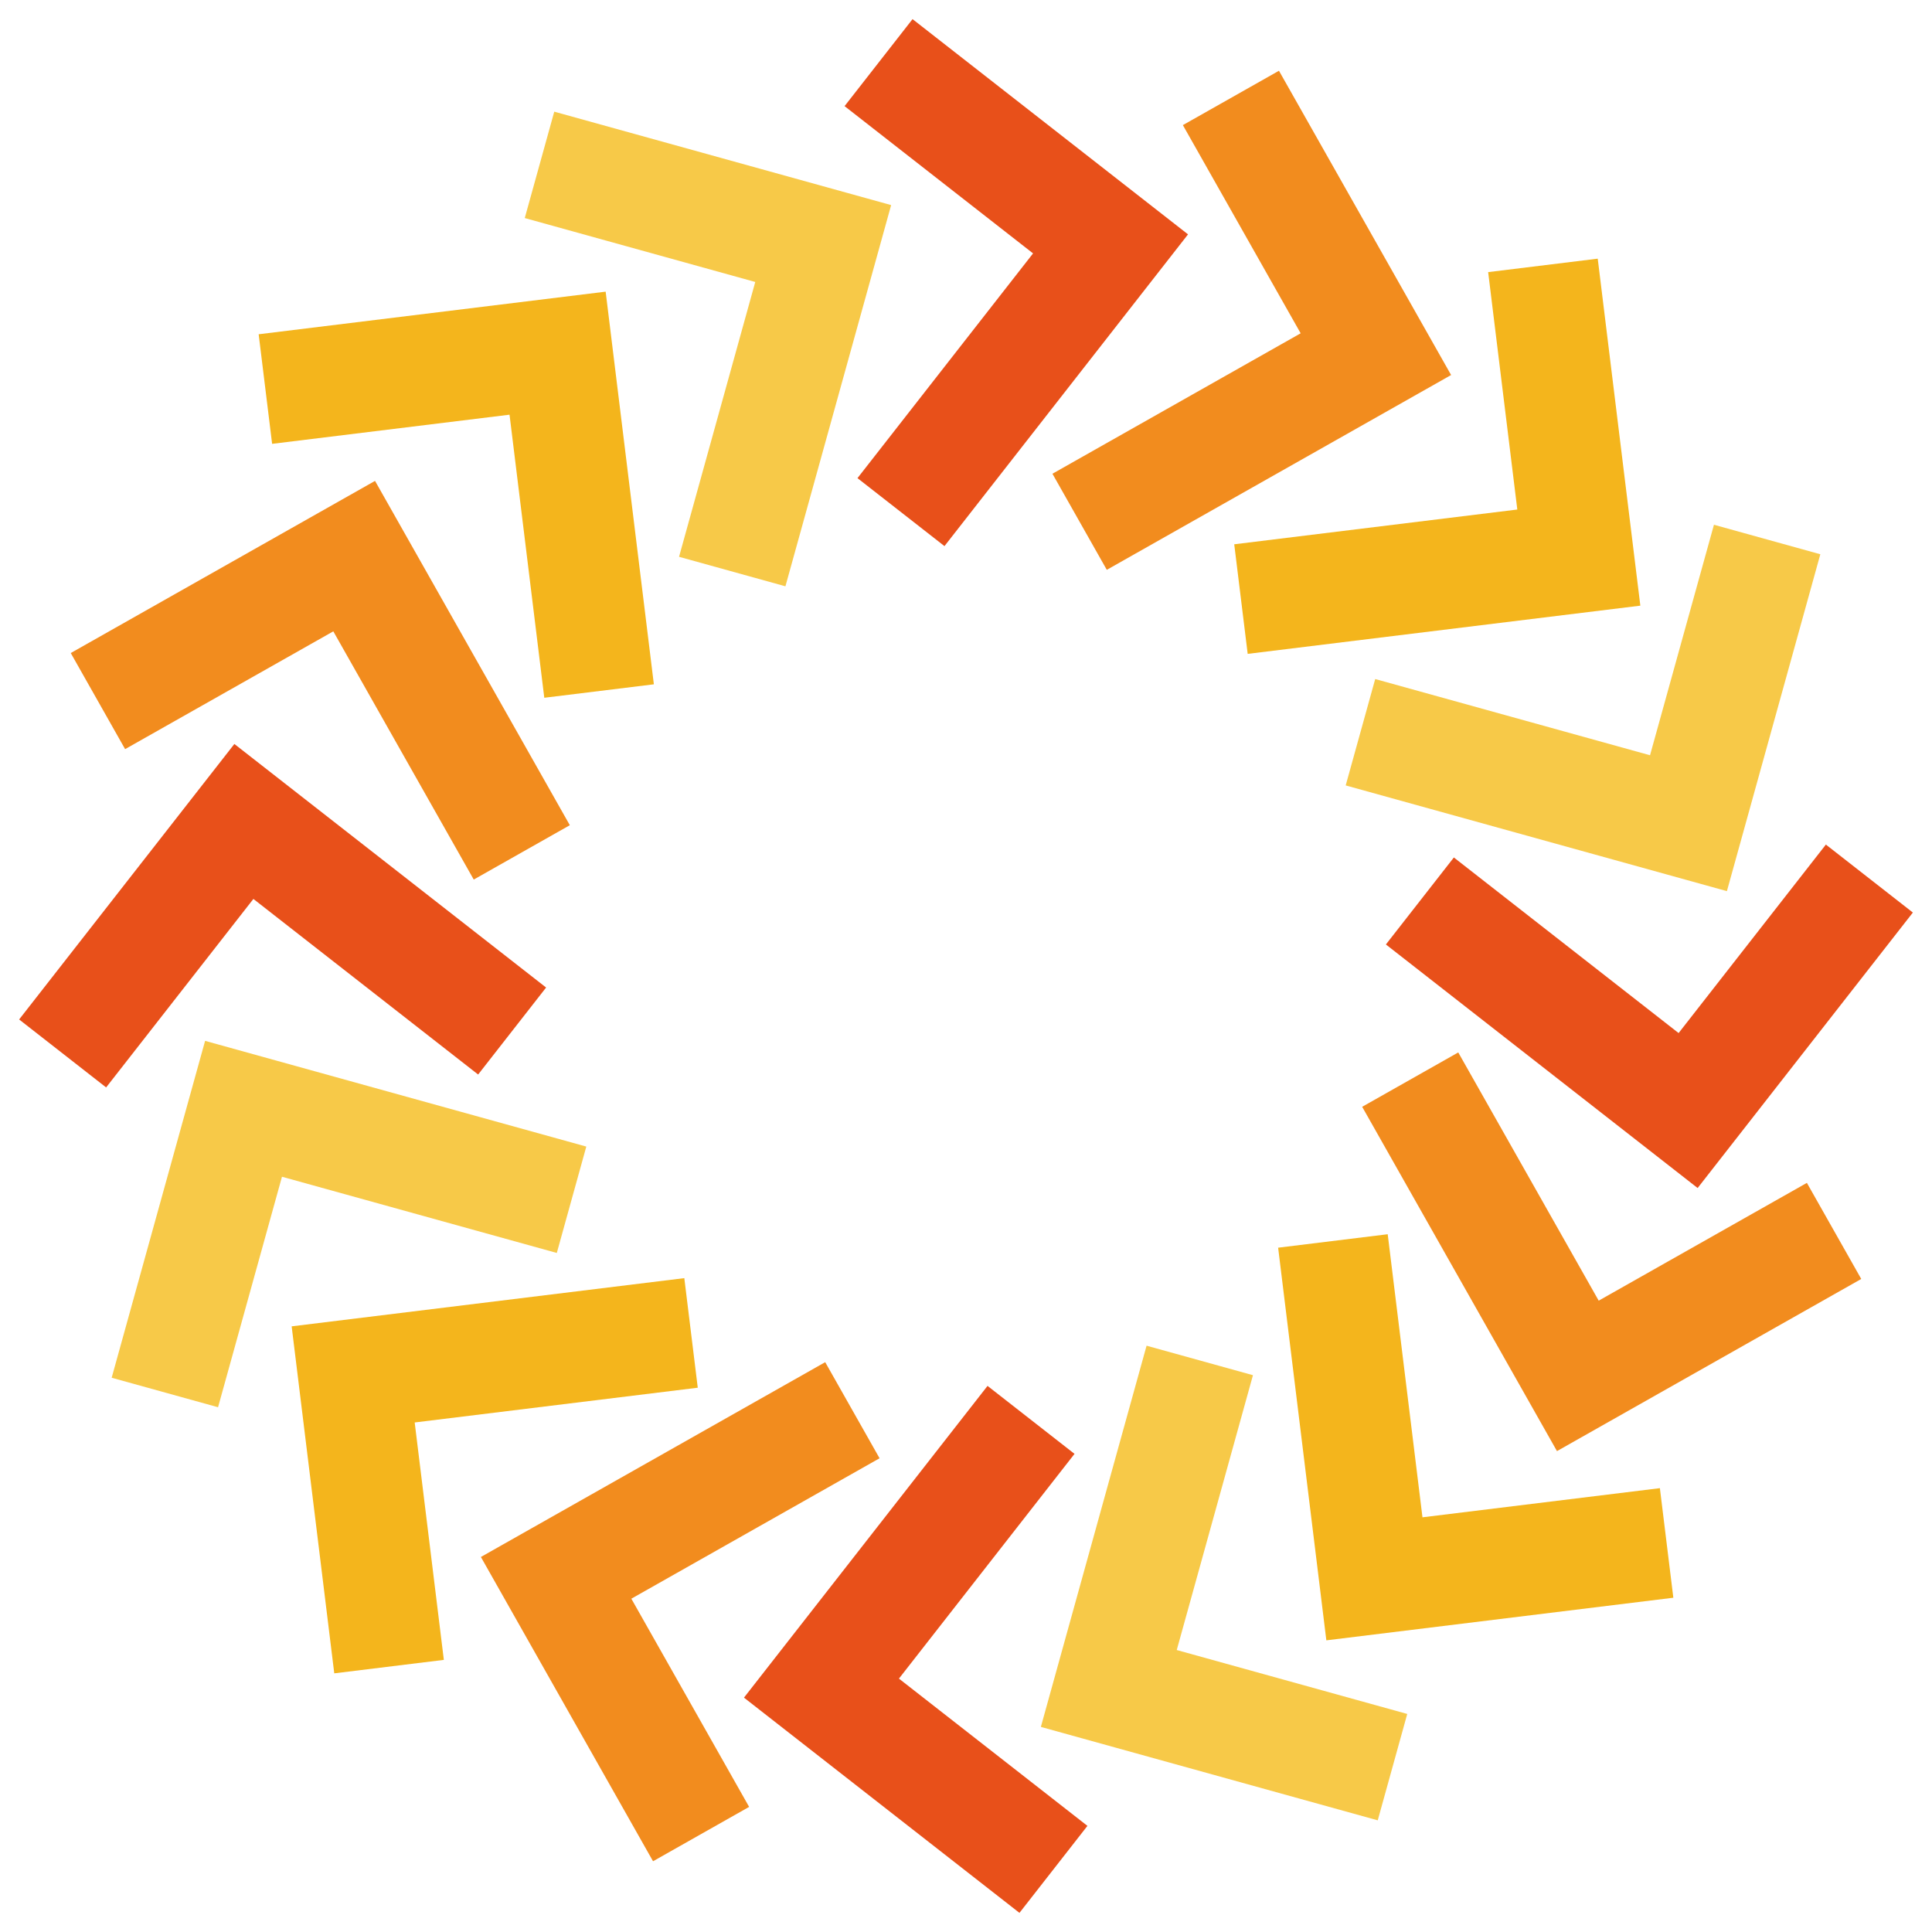
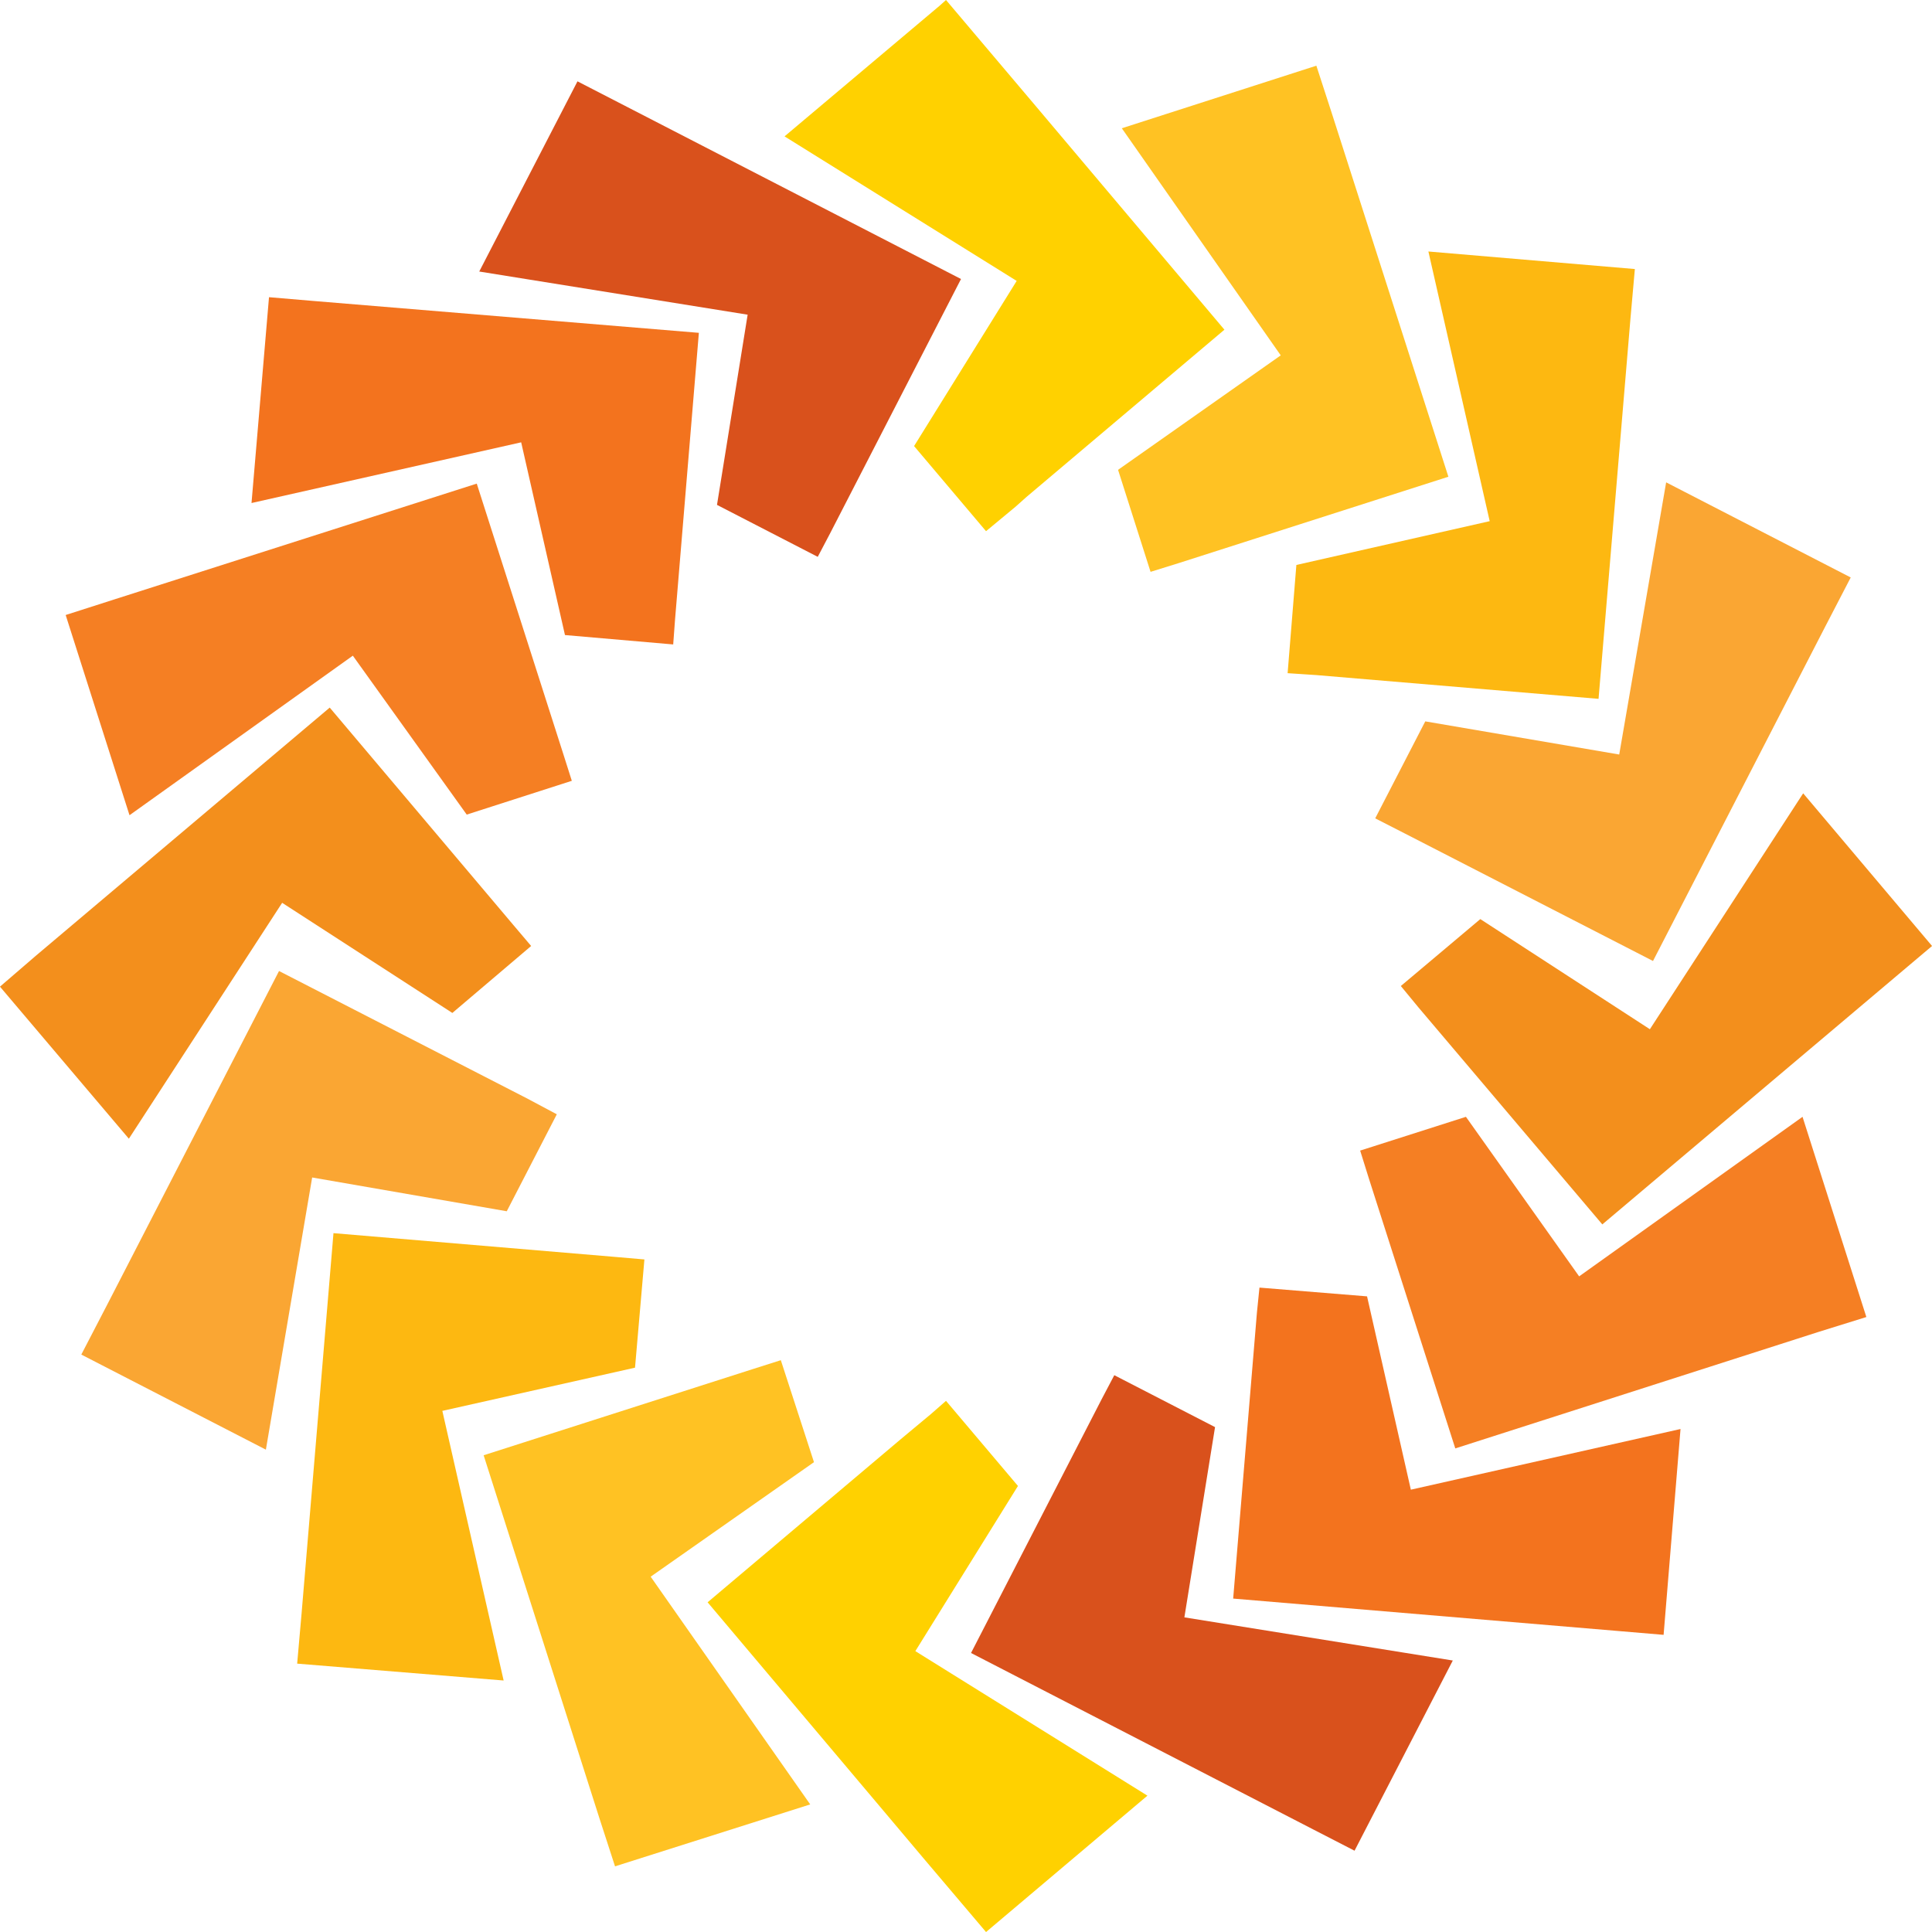
- <svg xmlns="http://www.w3.org/2000/svg" viewBox="-210 -210 420 420" role="img" aria-label="WeDataLaw">
-   <path d="M-46 -40H30V46H6V-16H-46Z" transform="rotate(0) translate(0 -146) rotate(38)" fill="#E8501A" />
-   <path d="M-46 -40H30V46H6V-16H-46Z" transform="rotate(22.5) translate(0 -146) rotate(38)" fill="#F28C1E" />
-   <path d="M-46 -40H30V46H6V-16H-46Z" transform="rotate(45) translate(0 -146) rotate(38)" fill="#F4B51C" />
-   <path d="M-46 -40H30V46H6V-16H-46Z" transform="rotate(67.5) translate(0 -146) rotate(38)" fill="#F7C948" />
-   <path d="M-46 -40H30V46H6V-16H-46Z" transform="rotate(90) translate(0 -146) rotate(38)" fill="#E8501A" />
-   <path d="M-46 -40H30V46H6V-16H-46Z" transform="rotate(112.5) translate(0 -146) rotate(38)" fill="#F28C1E" />
-   <path d="M-46 -40H30V46H6V-16H-46Z" transform="rotate(135) translate(0 -146) rotate(38)" fill="#F4B51C" />
-   <path d="M-46 -40H30V46H6V-16H-46Z" transform="rotate(157.5) translate(0 -146) rotate(38)" fill="#F7C948" />
-   <path d="M-46 -40H30V46H6V-16H-46Z" transform="rotate(180) translate(0 -146) rotate(38)" fill="#E8501A" />
-   <path d="M-46 -40H30V46H6V-16H-46Z" transform="rotate(202.5) translate(0 -146) rotate(38)" fill="#F28C1E" />
-   <path d="M-46 -40H30V46H6V-16H-46Z" transform="rotate(225) translate(0 -146) rotate(38)" fill="#F4B51C" />
-   <path d="M-46 -40H30V46H6V-16H-46Z" transform="rotate(247.5) translate(0 -146) rotate(38)" fill="#F7C948" />
-   <path d="M-46 -40H30V46H6V-16H-46Z" transform="rotate(270) translate(0 -146) rotate(38)" fill="#E8501A" />
-   <path d="M-46 -40H30V46H6V-16H-46Z" transform="rotate(292.5) translate(0 -146) rotate(38)" fill="#F28C1E" />
-   <path d="M-46 -40H30V46H6V-16H-46Z" transform="rotate(315) translate(0 -146) rotate(38)" fill="#F4B51C" />
-   <path d="M-46 -40H30V46H6V-16H-46Z" transform="rotate(337.5) translate(0 -146) rotate(38)" fill="#F7C948" />
+ <svg xmlns="http://www.w3.org/2000/svg" viewBox="77.55 0 205.86 205.86">
+   <g transform="matrix(1.333333,0,0,-1.333333,0,273.3333) scale(0.1)">
+     <path fill="#d9511c" d="m 1528.12,757.5 24.5,152.031 -80.51,41.489 -10,-18.989 -104.49,-203.011 273.47,-141.008 33.01,-16.992 78.52,151.992 -214.5,34.488" />
+     <path fill="#d9511c" d="m 1179.1,1798.52 -24.49,-152 80.51,-41.52 10,19.02 104.49,203.01 -273.52,140.98 -32.97,16.99 -78.511,-151.99 214.491,-34.49" />
+     <path fill="#f3731e" d="m 998.121,1696.52 34.999,-154.02 86.49,-7.5 1.48,20 19.03,229.02 -308.518,25.51 -35,2.97 -13.981,-164.49 215.5,48.51" />
+     <path fill="#f3731e" d="m 1709.1,859.531 -35,154.489 -85.98,7 -2.03,-20 -18.98,-228.52 308.51,-25.98 35.47,-3 13.52,164.492 -215.51,-48.481" />
+     <path fill="#f57f23" d="m 863.59,1526.02 91.019,-127 83.981,27 -6.99,21.99 -68.979,215.51 -289.5,-92.5 -39.019,-12.5 51.019,-160 178.469,127.5" />
+     <path fill="#f57f23" d="m 1843.59,1030 -90.47,127.5 -84.53,-26.99 7.03,-22.5 68.99,-215.51 290,93.012 38.51,11.988 -51.01,160 -178.52,-127.5" />
+     <path fill="#f38f1c" d="m 1900.12,1227.5 -135.51,88.01 -63.52,-53.48 14.03,-17.03 146.99,-173.48 234.49,198.01 29.02,24.49 -103,122 -122.5,-188.52" />
+     <path fill="#f38f1c" d="m 807.109,1328.52 136.012,-88.01 62.969,53.51 -13.981,16.49 -146.988,174.02 -234.5,-198.01 -29.019,-25 103.007,-121.52 122.5,188.52" />
+     <path fill="#faa633" d="m 1875.62,1447.03 -155,26.49 -40,-77.5 23.48,-12 198.52,-101.99 136.99,265.98 21.01,40.51 -147.5,76.01 -37.5,-217.5" />
+     <path fill="#faa633" d="m 831.09,1109.02 155.512,-26.99 39.998,77.5 -23.48,12.5 -198.511,101.99 -136.988,-266.01 -21.019,-40.51 147.5,-75.98 36.988,217.5" />
+     <path fill="#fdb811" d="m 935.121,922.5 153.979,34.531 7.5,86.489 -23.01,1.99 -225.469,19.02 -25.5,-304.018 -3.519,-40 165,-13.481 -48.981,215.469" />
+     <path fill="#fdb811" d="m 1772.11,1633.52 -154.49,-35 -7,-86.49 22.97,-1.52 225.51,-18.99 25.51,303.99 3.51,39.49 -165,14.02 48.99,-215.5" />
+     <path fill="#ffc223" d="m 1101.6,790 130.51,91.52 -26.49,81.492 -22.03,-6.992 -215.469,-68.989 92.499,-290 12.5,-38.511 155.98,49.492 L 1101.6,790" />
+     <path fill="#ffc223" d="m 1605.12,1766.02 -130,-91.49 25.97,-81.52 22.5,6.99 215.51,69.02 -93.01,290 -12.5,38.48 -155.47,-50 127,-181.48" />
+     <path fill="#ffd100" d="m 1395.12,862.5 -57.5,68.012 L 1325.62,920 1301.6,900 1147.11,769.531 1290.12,600 l 29.49,-35 50,-58.98 128.98,108.98 -185.47,115.512 82,131.988" />
+     <path fill="#ffd100" d="m 1312.11,1693.52 57.5,-68.01 23.51,19.49 8.99,8.01 158.01,133.51 -151.02,178.99 -71.48,84.49 -5,-4.49 -124.03,-104.49 185.51,-115.51 -81.99,-131.99" />
+   </g>
</svg>
